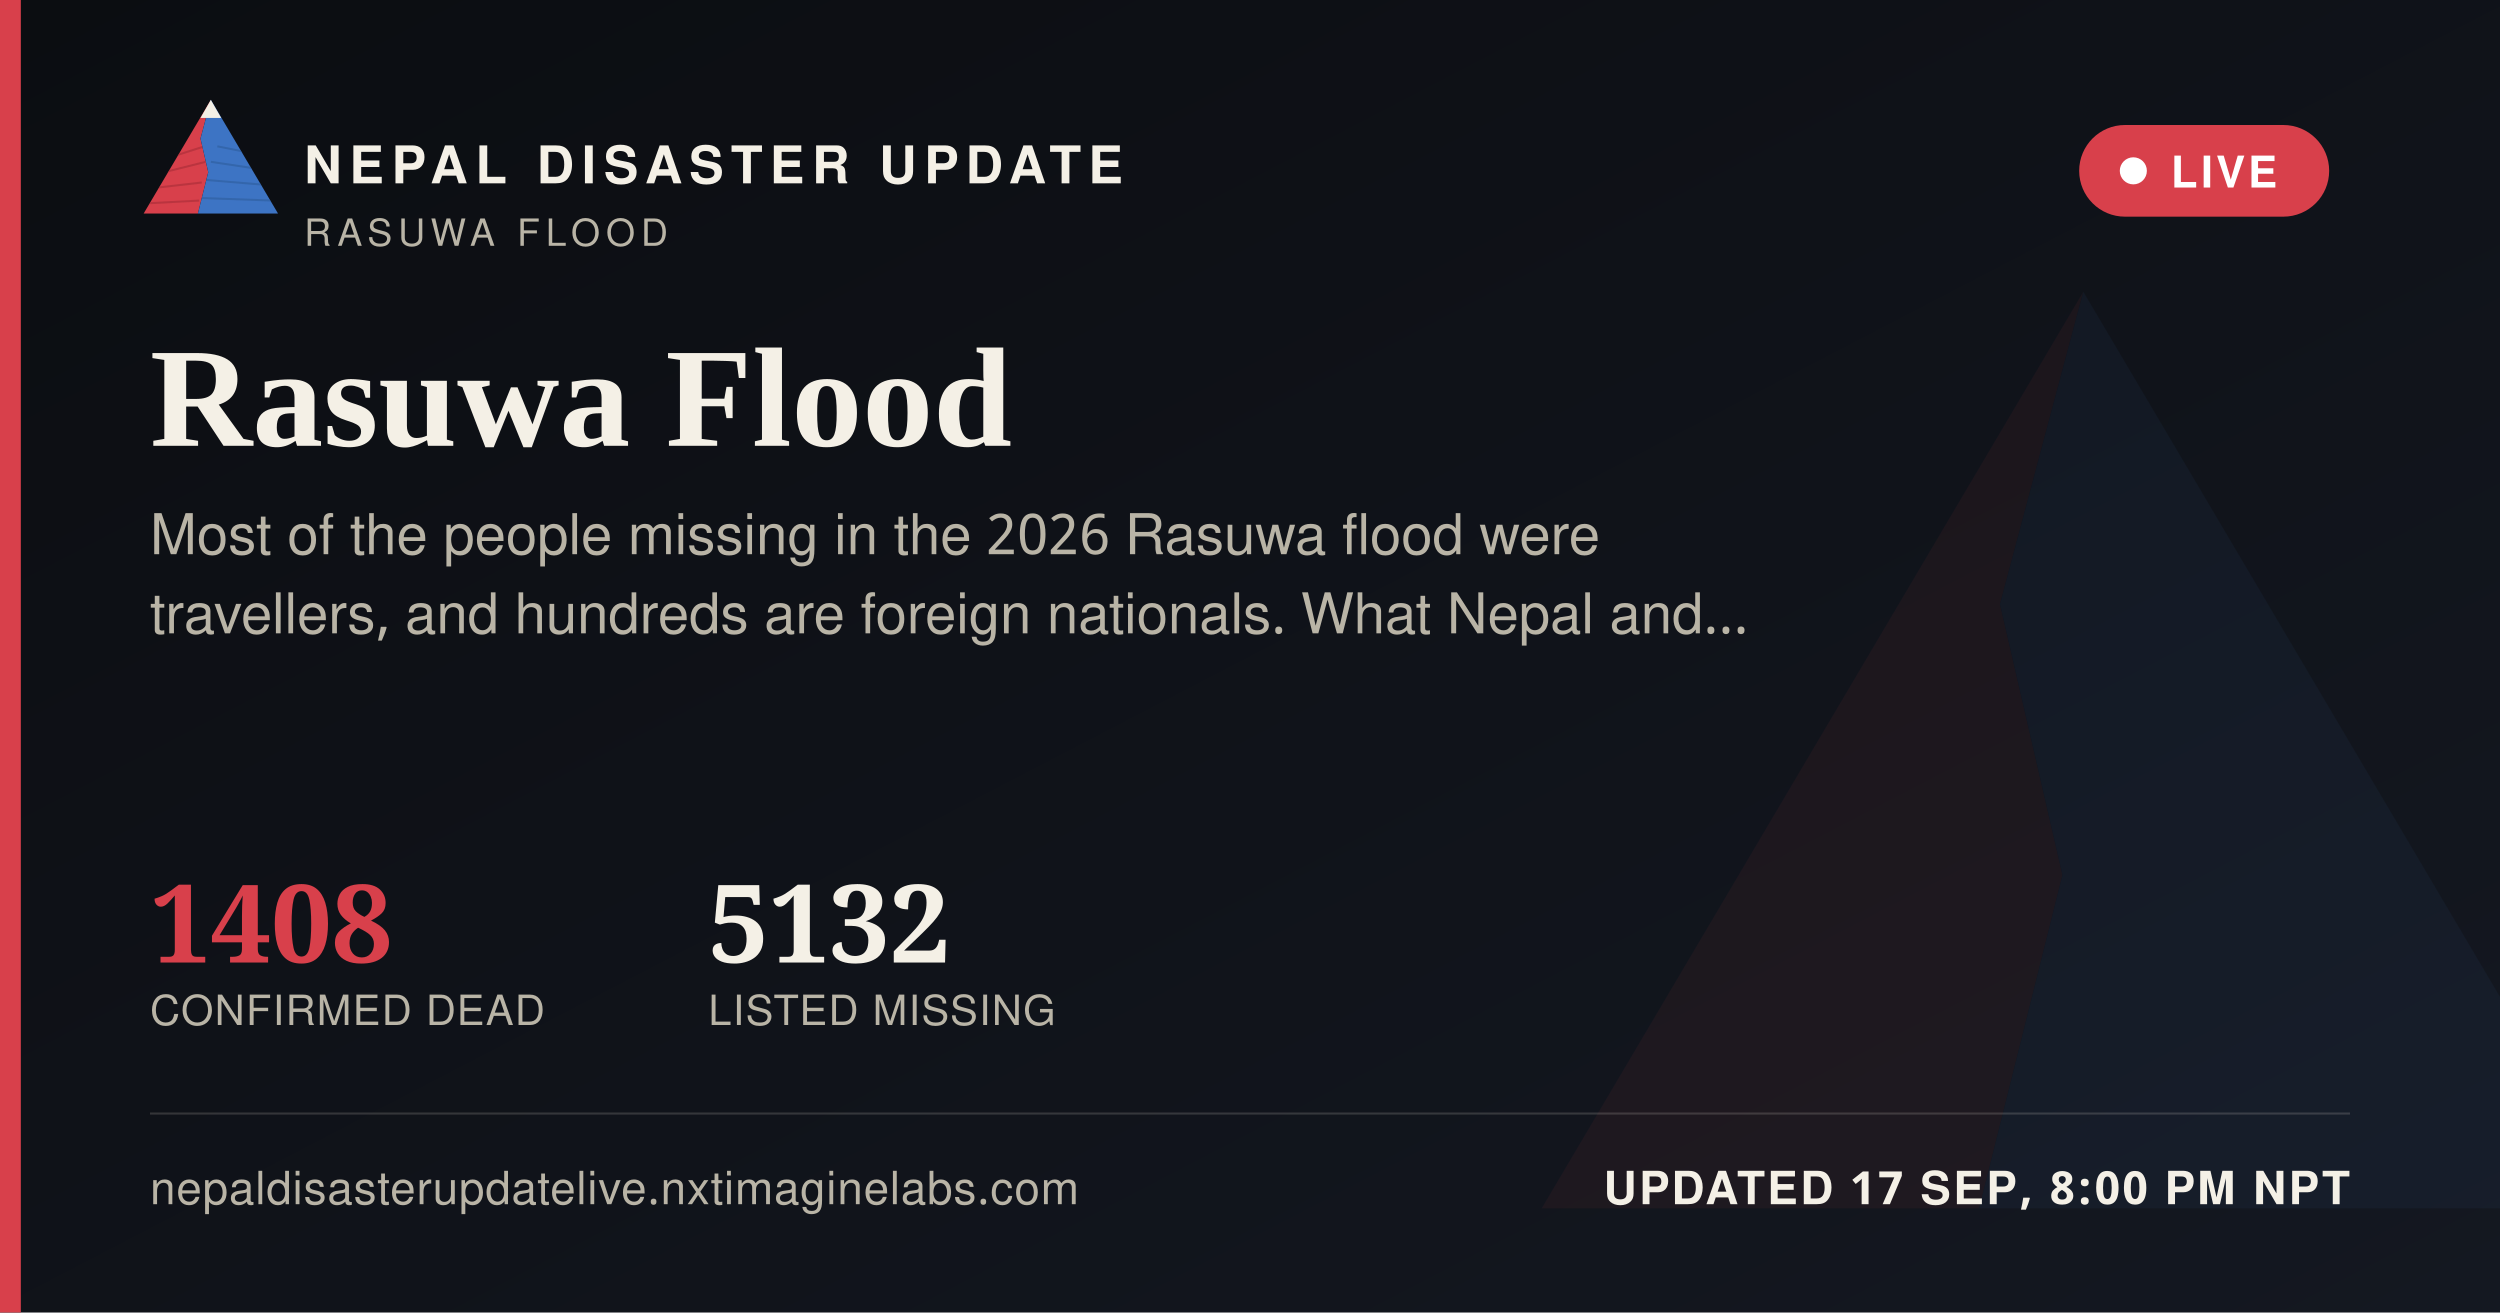
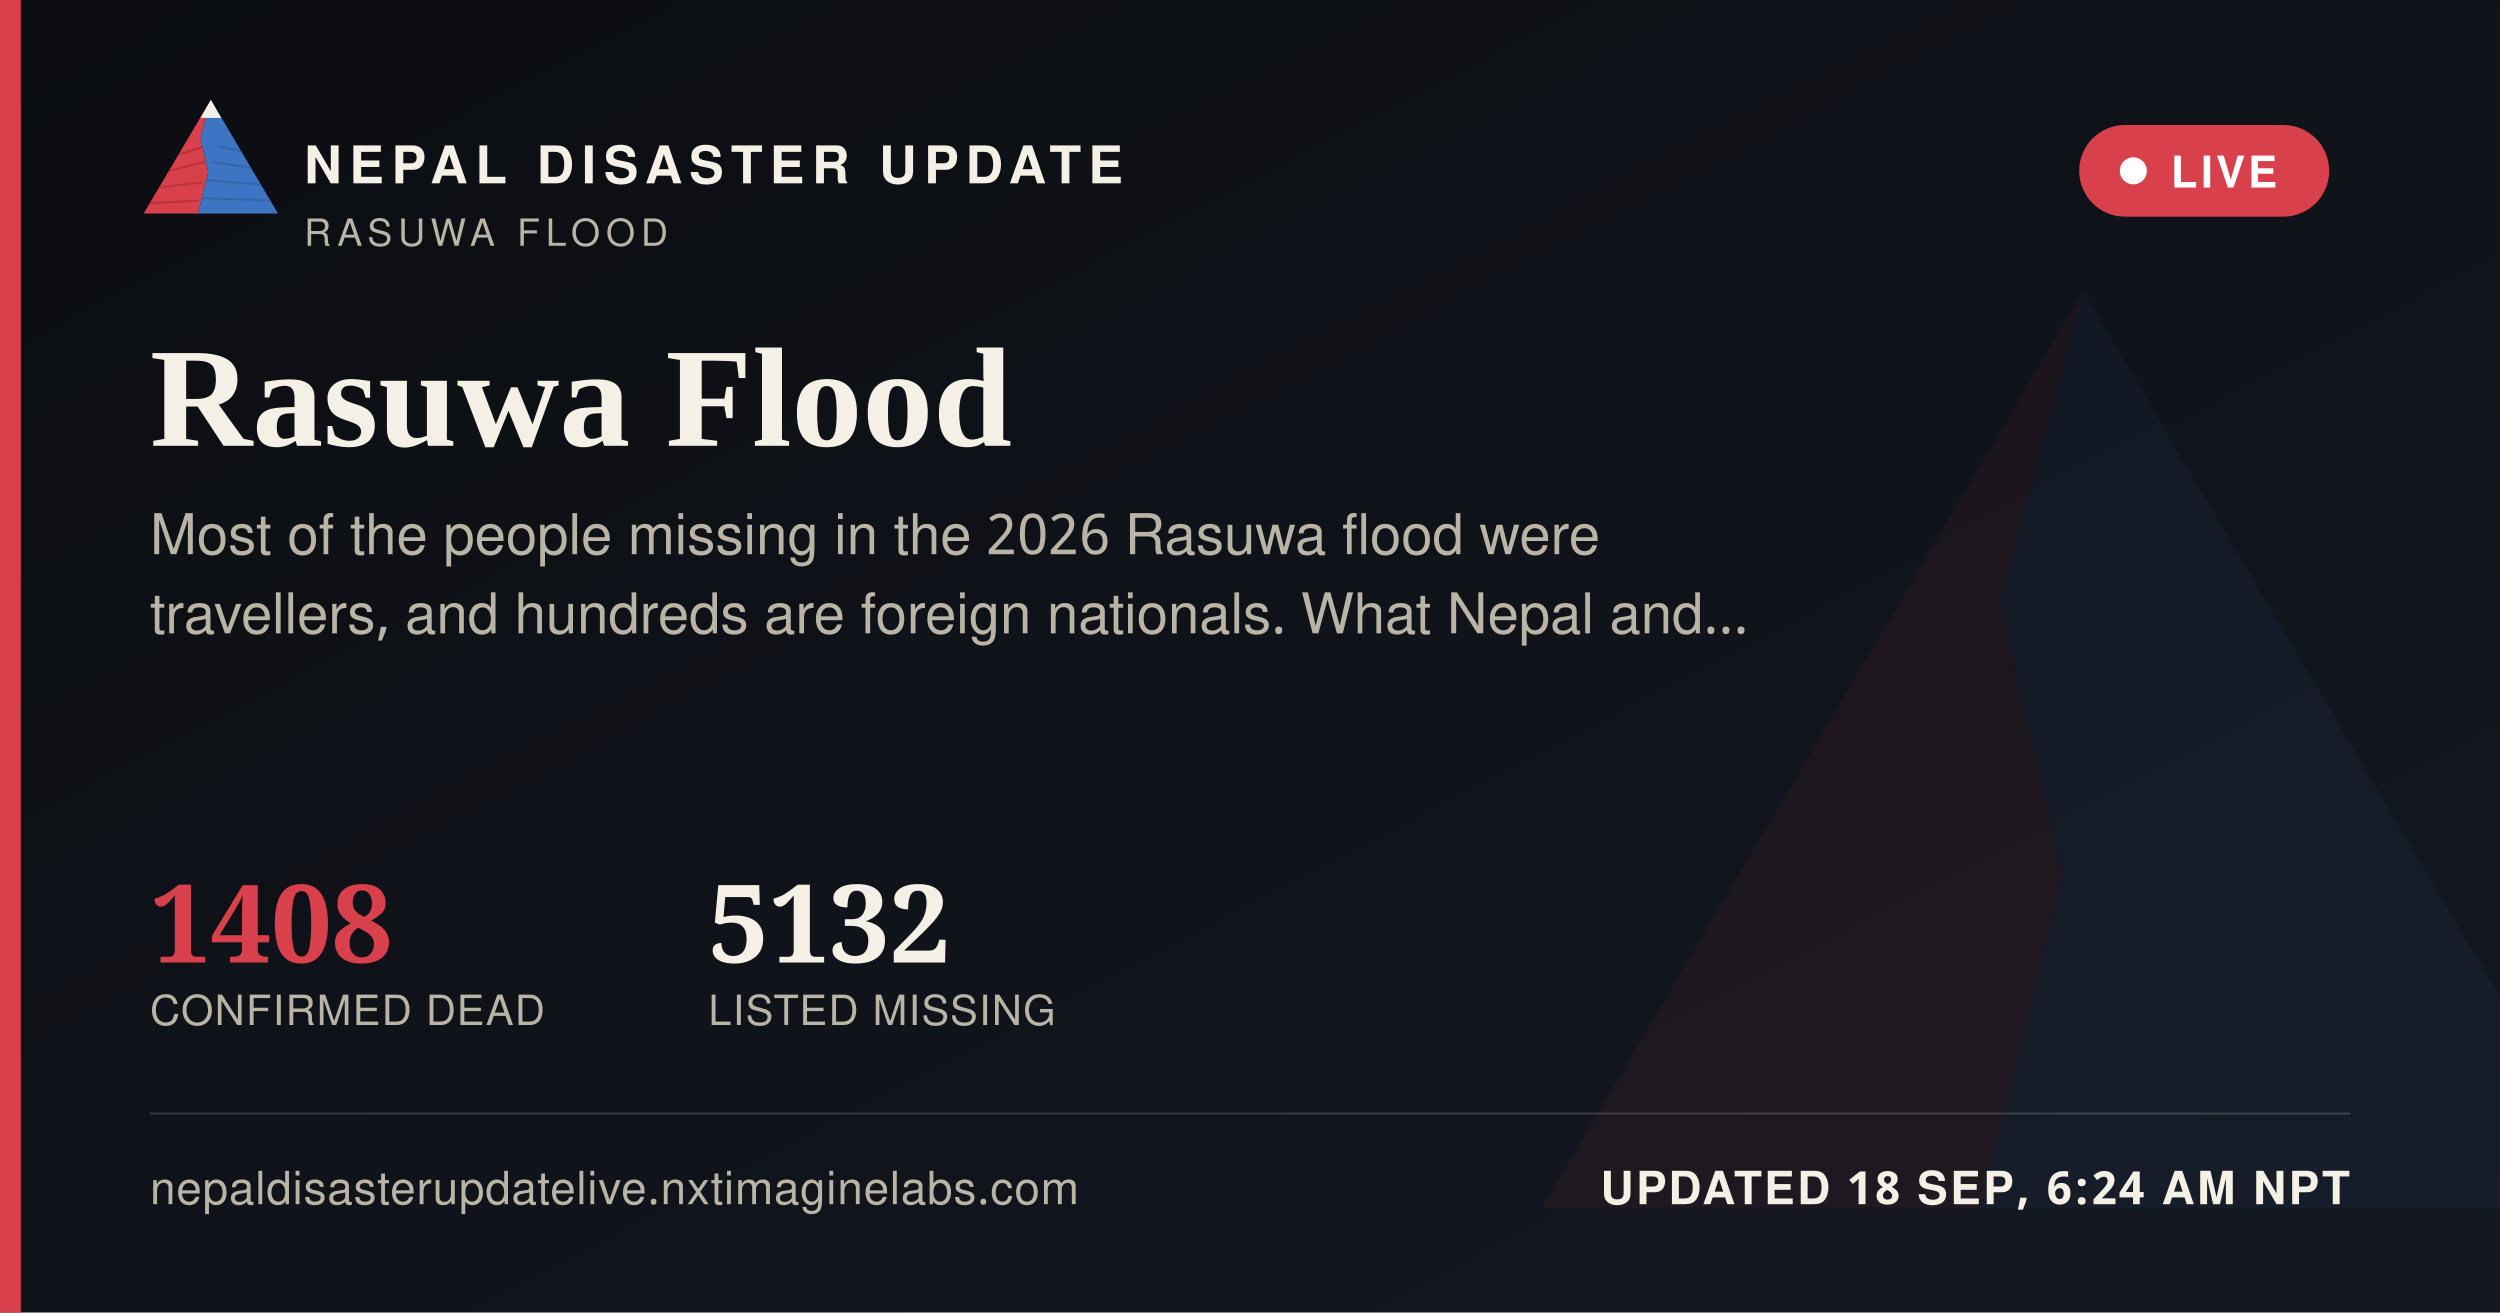
<svg xmlns="http://www.w3.org/2000/svg" width="1200" height="630" viewBox="0 0 1200 630">
  <defs>
    <linearGradient id="ogbg" x1="0" y1="0" x2="1" y2="1">
      <stop offset="0" stop-color="#0B0D11" />
      <stop offset="1" stop-color="#141821" />
    </linearGradient>
  </defs>
  <rect width="1200" height="630" fill="url(#ogbg)" />
  <g transform="translate(700,60) scale(5)" opacity="0.06">
    <polygon points="60,16 52,46 58,72 50,104 8,104" fill="#D8404B" />
    <polygon points="60,16 112,104 50,104 58,72 52,46" fill="#3D74C4" />
  </g>
  <rect x="0" y="0" width="10" height="630" fill="#D8404B" />
  <g transform="translate(64,38) scale(0.62)">
    <g>
      <defs>
        <clipPath id="ogLc">
          <polygon points="60,16 52,46 58,72 50,104 8,104" />
        </clipPath>
        <clipPath id="ogRc">
          <polygon points="60,16 112,104 50,104 58,72 52,46" />
        </clipPath>
      </defs>
      <polygon points="60,16 52,46 58,72 50,104 8,104" fill="#D8404B" />
      <g clip-path="url(#ogLc)" stroke="#A32A34" stroke-width="1.6" fill="none" opacity="0.55">
        <path d="M30,60 L55,52" />
        <path d="M24,72 L56,64" />
        <path d="M18,84 L53,80" />
        <path d="M13,96 L51,94" />
      </g>
      <polygon points="60,16 112,104 50,104 58,72 52,46" fill="#3D74C4" />
      <g clip-path="url(#ogRc)" stroke="#2A5793" stroke-width="1.6" fill="none" opacity="0.5">
        <path d="M65,52 L95,58" />
        <path d="M60,64 L100,70" />
        <path d="M56,78 L104,82" />
        <path d="M52,92 L108,94" />
      </g>
      <polygon points="60,16 52,30 68,30" fill="#F4F0E6" />
    </g>
  </g>
  <text x="146" y="88" font-family="'Public Sans', 'Noto Sans Devanagari', 'Helvetica Neue', Helvetica, Arial, sans-serif" font-size="25" font-weight="800" letter-spacing="3.6" fill="#F4F0E6">NEPAL DISASTER UPDATE</text>
  <text x="146" y="118" font-family="'Public Sans', 'Noto Sans Devanagari', 'Helvetica Neue', Helvetica, Arial, sans-serif" font-size="18" letter-spacing="2.8" fill="#B9B4A6">RASUWA FLOOD</text>
  <g>
    <rect x="998" y="60" width="120" height="44" rx="22" fill="#D8404B" stroke="none" />
    <circle cx="1024" cy="82" r="6.5" fill="#FFFFFF" />
    <text x="1042" y="90" font-family="'Public Sans', 'Noto Sans Devanagari', 'Helvetica Neue', Helvetica, Arial, sans-serif" font-size="21" font-weight="700" letter-spacing="1.6" fill="#FFFFFF">LIVE</text>
  </g>
  <text x="72" y="214" font-family="Newsreader, 'Noto Serif Devanagari', Georgia, 'Times New Roman', serif" font-size="68" font-weight="600" fill="#F4F0E6">Rasuwa Flood</text>
  <text x="72" y="266" font-family="'Public Sans', 'Noto Sans Devanagari', 'Helvetica Neue', Helvetica, Arial, sans-serif" font-size="27" fill="#B9B4A6">Most of the people missing in the 2026 Rasuwa flood were</text>
  <text x="72" y="304" font-family="'Public Sans', 'Noto Sans Devanagari', 'Helvetica Neue', Helvetica, Arial, sans-serif" font-size="27" fill="#B9B4A6">travellers, and hundreds are foreign nationals. What Nepal and…</text>
  <g transform="translate(72,462)">
    <text x="0" y="0" font-family="Newsreader, 'Noto Serif Devanagari', Georgia, 'Times New Roman', serif" font-size="52" font-weight="600" fill="#D8404B">1408</text>
    <text x="0" y="30" font-family="'Public Sans', 'Noto Sans Devanagari', 'Helvetica Neue', Helvetica, Arial, sans-serif" font-size="20" letter-spacing="0.6" fill="#B9B4A6">CONFIRMED DEAD</text>
    <text x="268" y="0" font-family="Newsreader, 'Noto Serif Devanagari', Georgia, 'Times New Roman', serif" font-size="52" font-weight="600" fill="#F4F0E6">5132</text>
    <text x="268" y="30" font-family="'Public Sans', 'Noto Sans Devanagari', 'Helvetica Neue', Helvetica, Arial, sans-serif" font-size="20" letter-spacing="0.6" fill="#B9B4A6">LISTED MISSING</text>
  </g>
  <rect x="72" y="534" width="1056" height="1" fill="rgba(244,240,230,0.16)" />
  <text x="72" y="578" font-family="'Public Sans', 'Noto Sans Devanagari', 'Helvetica Neue', Helvetica, Arial, sans-serif" font-size="22" fill="#B9B4A6" letter-spacing="0.4">nepaldisasterupdatelive.nxtimaginelabs.com</text>
-   <text x="1128" y="578" text-anchor="end" font-family="'Public Sans', 'Noto Sans Devanagari', 'Helvetica Neue', Helvetica, Arial, sans-serif" font-size="22" font-weight="700" letter-spacing="1.2" fill="#F4F0E6">UPDATED 17 SEP, 8:00 PM NPT</text>
+   <text x="1128" y="578" text-anchor="end" font-family="'Public Sans', 'Noto Sans Devanagari', 'Helvetica Neue', Helvetica, Arial, sans-serif" font-size="22" font-weight="700" letter-spacing="1.2" fill="#F4F0E6">UPDATED 18 SEP, 6:24 AM NPT</text>
</svg>
